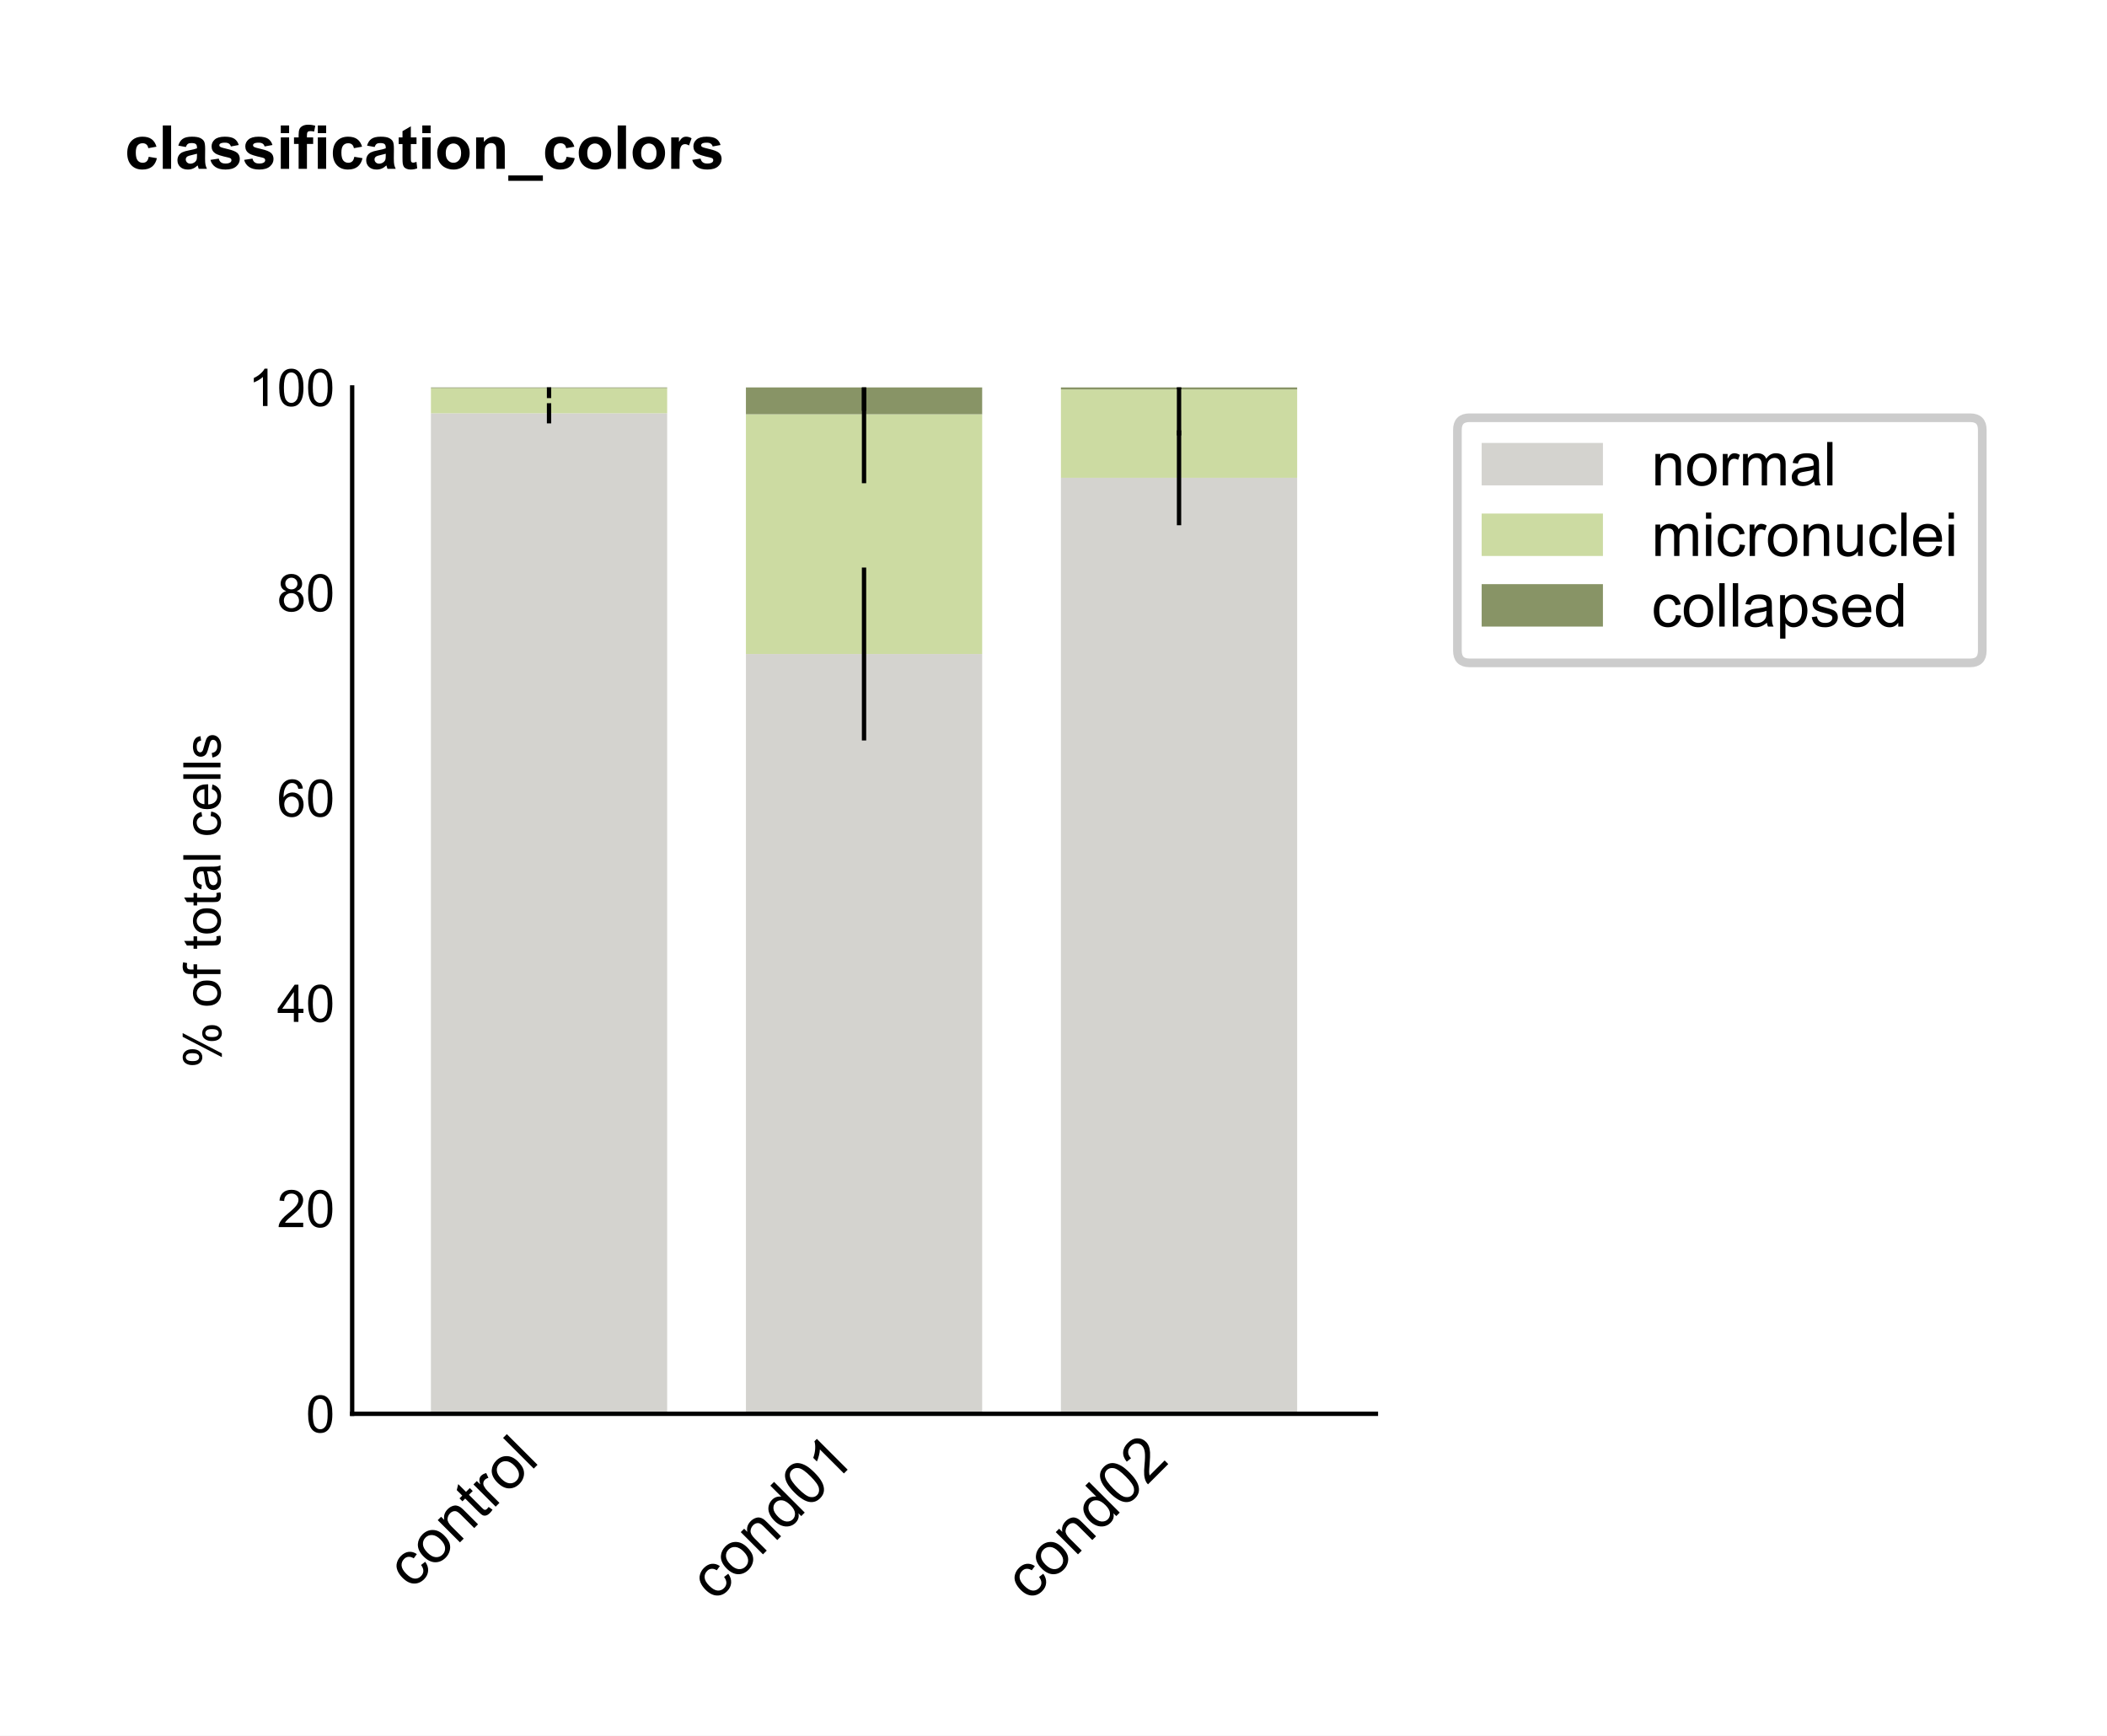
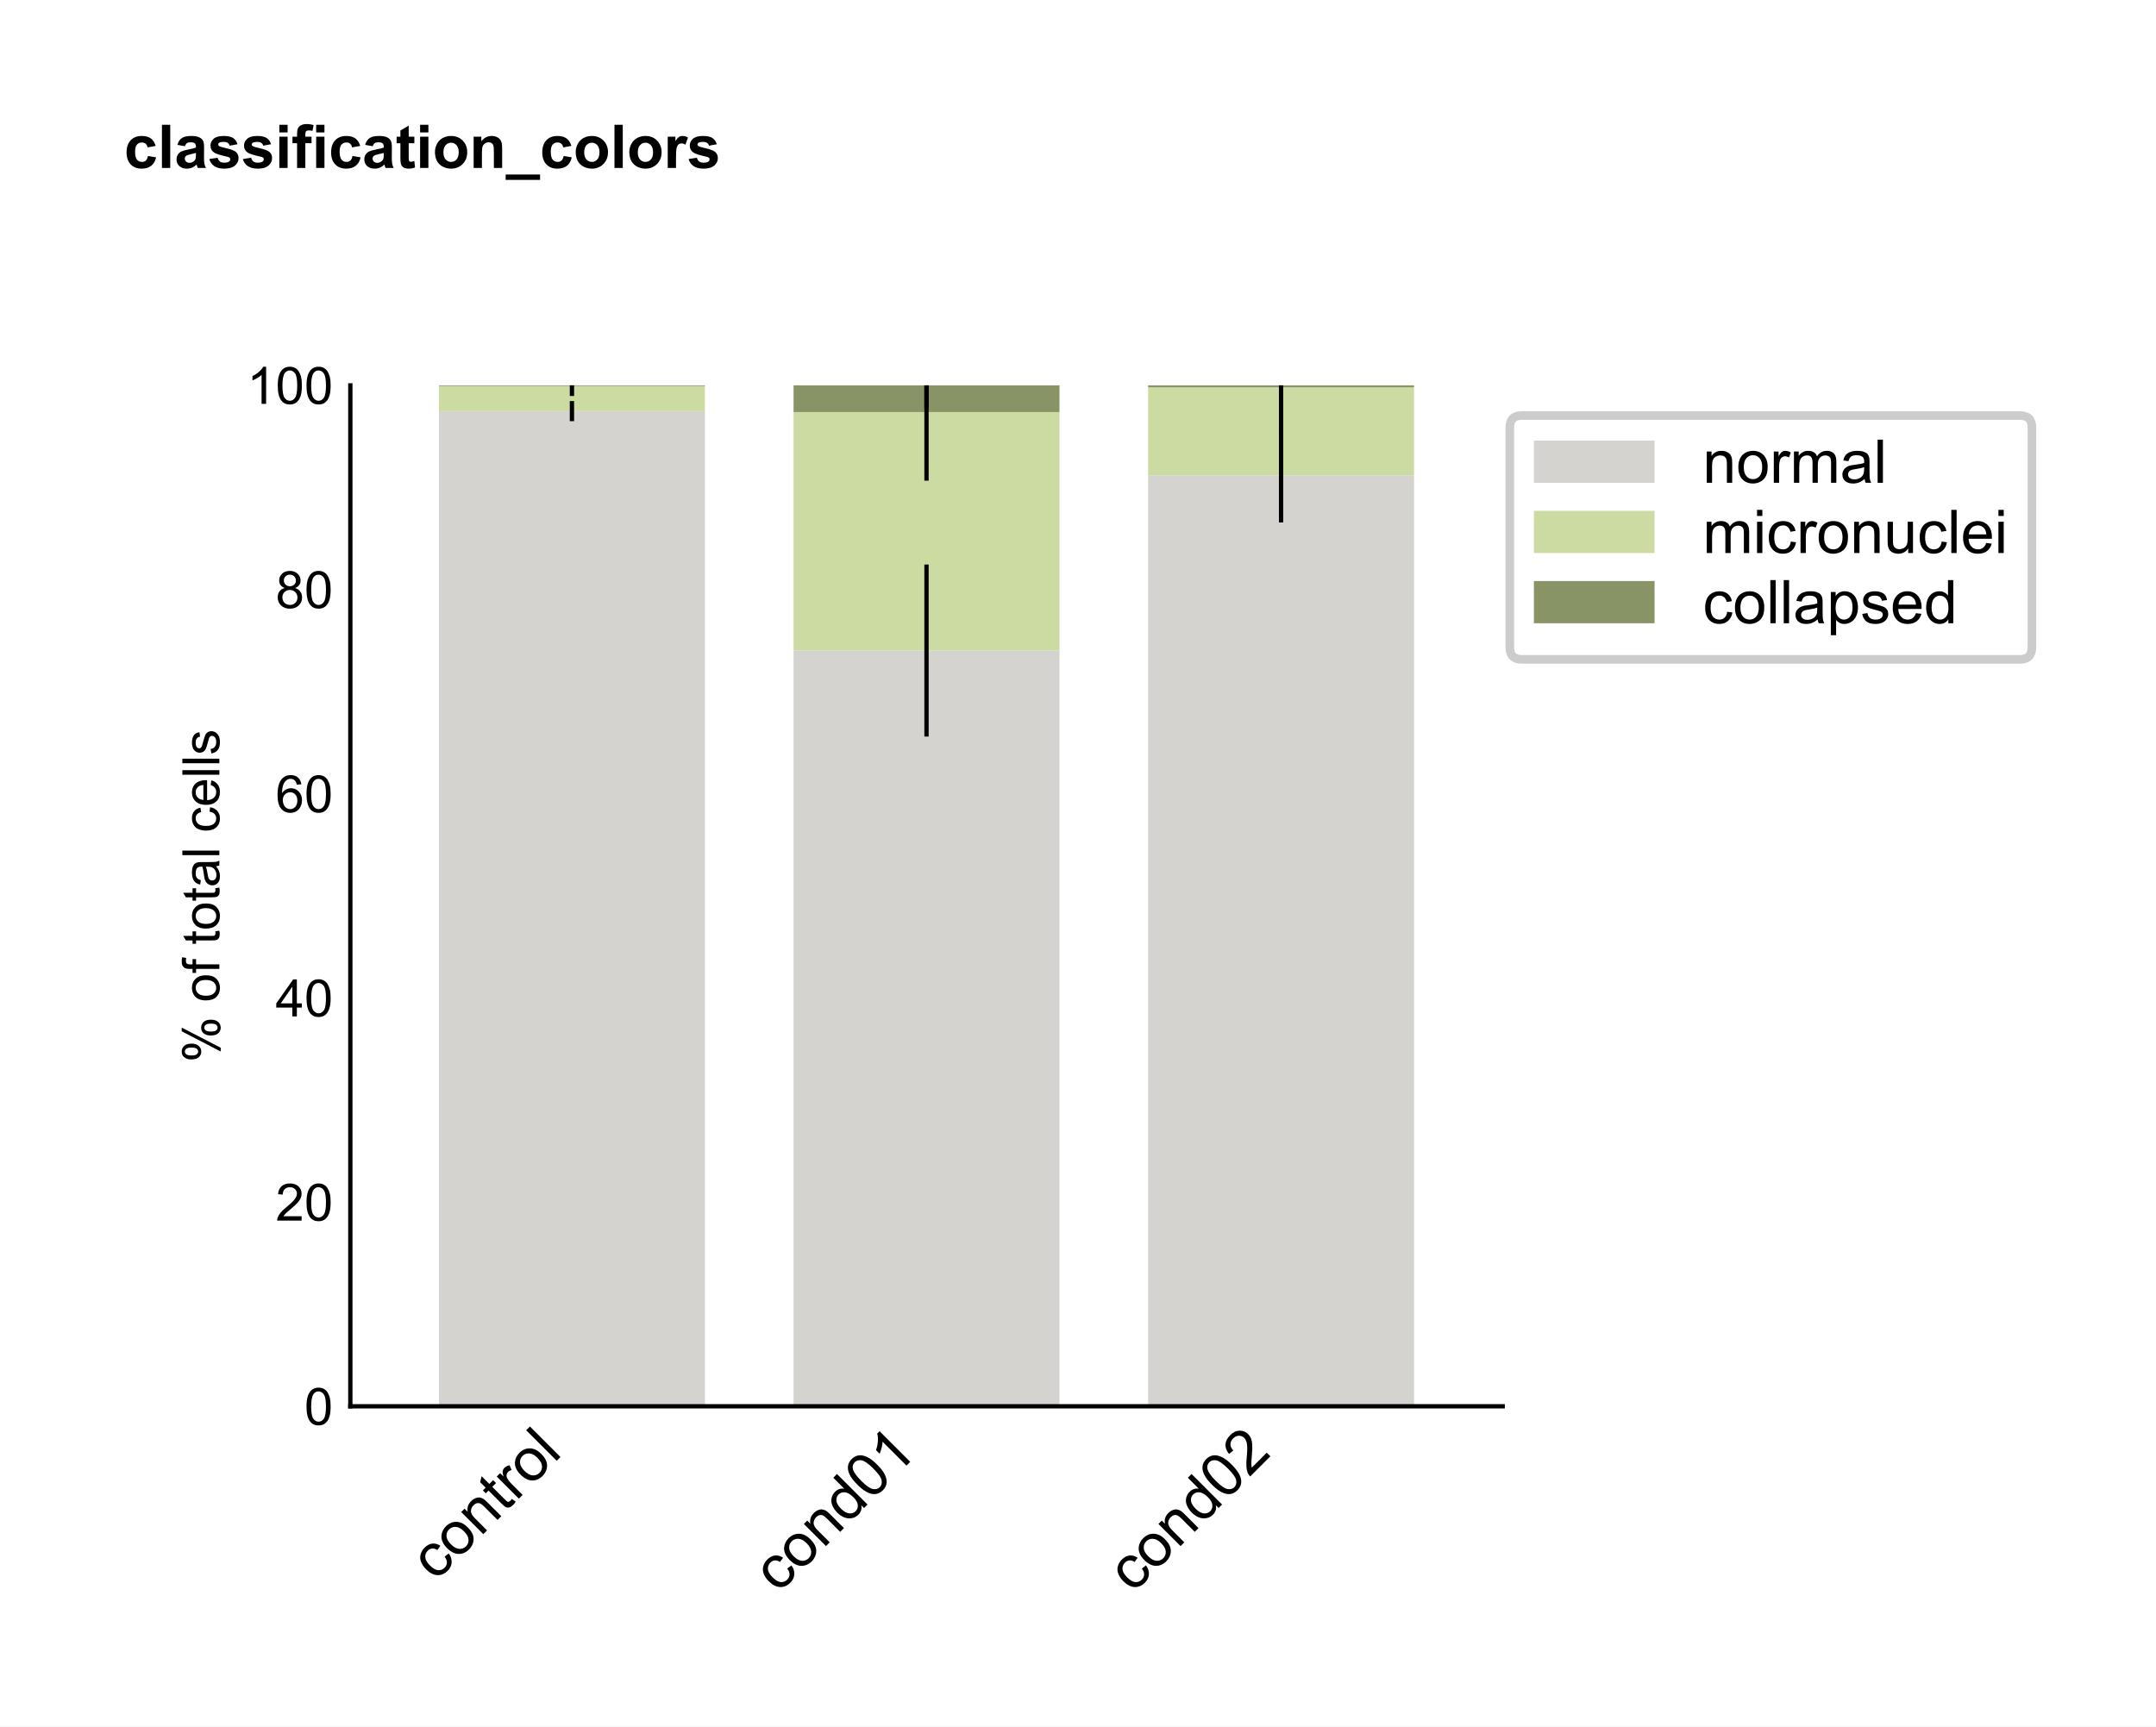
- <svg xmlns="http://www.w3.org/2000/svg" xmlns:xlink="http://www.w3.org/1999/xlink" width="243.267pt" height="200.414pt" viewBox="0 0 243.267 200.414" version="1.1">
+ <svg xmlns="http://www.w3.org/2000/svg" xmlns:xlink="http://www.w3.org/1999/xlink" width="250.224pt" height="200.414pt" viewBox="0 0 250.224 200.414" version="1.1">
  <defs>
    <style type="text/css">*{stroke-linejoin: round; stroke-linecap: butt}</style>
  </defs>
  <g id="figure_1">
    <g id="patch_1">
-       <path d="M 0 200.414 L 243.267 200.414 L 243.267 0 L 0 0 z " style="fill: #ffffff" />
+       <path d="M 0 200.414 L 250.224 200.414 L 250.224 0 L 0 0 z " style="fill: #ffffff" />
    </g>
    <g id="axes_1">
      <g id="patch_2">
-         <path d="M 40.66 163.25 L 158.859 163.25 L 158.859 44.736 L 40.66 44.736 z " style="fill: #ffffff" />
+         <path d="M 40.66 163.25 L 174.401 163.25 L 174.401 44.736 L 40.66 44.736 z " style="fill: #ffffff" />
      </g>
      <g id="patch_3">
-         <path d="M 49.752 163.25 L 77.029 163.25 L 77.029 47.722 L 49.752 47.722 z " clip-path="url(#p3771931d29)" style="fill: #d4d3cf" />
+         <path d="M 50.948 163.25 L 81.811 163.25 L 81.811 47.722 L 50.948 47.722 z " clip-path="url(#p24ad10a966)" style="fill: #d4d3cf" />
      </g>
      <g id="patch_4">
-         <path d="M 86.121 163.25 L 113.398 163.25 L 113.398 75.517 L 86.121 75.517 z " clip-path="url(#p3771931d29)" style="fill: #d4d3cf" />
+         <path d="M 92.099 163.25 L 122.962 163.25 L 122.962 75.517 L 92.099 75.517 z " clip-path="url(#p24ad10a966)" style="fill: #d4d3cf" />
      </g>
      <g id="patch_5">
-         <path d="M 122.49 163.25 L 149.766 163.25 L 149.766 55.169 L 122.49 55.169 z " clip-path="url(#p3771931d29)" style="fill: #d4d3cf" />
+         <path d="M 133.25 163.25 L 164.113 163.25 L 164.113 55.169 L 133.25 55.169 z " clip-path="url(#p24ad10a966)" style="fill: #d4d3cf" />
      </g>
      <g id="patch_6">
-         <path d="M 49.752 47.722 L 77.029 47.722 L 77.029 44.811 L 49.752 44.811 z " clip-path="url(#p3771931d29)" style="fill: #ccdba2" />
+         <path d="M 50.948 47.722 L 81.811 47.722 L 81.811 44.811 L 50.948 44.811 z " clip-path="url(#p24ad10a966)" style="fill: #ccdba2" />
      </g>
      <g id="patch_7">
-         <path d="M 86.121 75.517 L 113.398 75.517 L 113.398 47.839 L 86.121 47.839 z " clip-path="url(#p3771931d29)" style="fill: #ccdba2" />
+         <path d="M 92.099 75.517 L 122.962 75.517 L 122.962 47.839 L 92.099 47.839 z " clip-path="url(#p24ad10a966)" style="fill: #ccdba2" />
      </g>
      <g id="patch_8">
-         <path d="M 122.49 55.169 L 149.766 55.169 L 149.766 44.969 L 122.49 44.969 z " clip-path="url(#p3771931d29)" style="fill: #ccdba2" />
+         <path d="M 133.25 55.169 L 164.113 55.169 L 164.113 44.969 L 133.25 44.969 z " clip-path="url(#p24ad10a966)" style="fill: #ccdba2" />
      </g>
      <g id="patch_9">
-         <path d="M 49.752 44.811 L 77.029 44.811 L 77.029 44.736 L 49.752 44.736 z " clip-path="url(#p3771931d29)" style="fill: #889466" />
+         <path d="M 50.948 44.811 L 81.811 44.811 L 81.811 44.736 L 50.948 44.736 z " clip-path="url(#p24ad10a966)" style="fill: #889466" />
      </g>
      <g id="patch_10">
-         <path d="M 86.121 47.839 L 113.398 47.839 L 113.398 44.736 L 86.121 44.736 z " clip-path="url(#p3771931d29)" style="fill: #889466" />
+         <path d="M 92.099 47.839 L 122.962 47.839 L 122.962 44.736 L 92.099 44.736 z " clip-path="url(#p24ad10a966)" style="fill: #889466" />
      </g>
      <g id="patch_11">
-         <path d="M 122.49 44.969 L 149.766 44.969 L 149.766 44.736 L 122.49 44.736 z " clip-path="url(#p3771931d29)" style="fill: #889466" />
+         <path d="M 133.25 44.969 L 164.113 44.969 L 164.113 44.736 L 133.25 44.736 z " clip-path="url(#p24ad10a966)" style="fill: #889466" />
      </g>
      <g id="matplotlib.axis_1">
        <g id="xtick_1">
          <g id="line2d_1" />
          <g id="text_1">
-             <g transform="translate(47.5513 183.6484) rotate(-45) scale(0.07 -0.07)">
+             <g transform="translate(50.54015 183.6484) rotate(-45) scale(0.07 -0.07)">
              <defs>
                <path id="ArialMT-63" d="M 2588 1216 L 3141 1144 Q 3050 572 2676 248 Q 2303 -75 1759 -75 Q 1078 -75 664 370 Q 250 816 250 1647 Q 250 2184 428 2587 Q 606 2991 970 3192 Q 1334 3394 1763 3394 Q 2303 3394 2647 3120 Q 2991 2847 3088 2344 L 2541 2259 Q 2463 2594 2264 2762 Q 2066 2931 1784 2931 Q 1359 2931 1093 2626 Q 828 2322 828 1663 Q 828 994 1084 691 Q 1341 388 1753 388 Q 2084 388 2306 591 Q 2528 794 2588 1216 z " transform="scale(0.015625)" />
                <path id="ArialMT-6f" d="M 213 1659 Q 213 2581 725 3025 Q 1153 3394 1769 3394 Q 2453 3394 2887 2945 Q 3322 2497 3322 1706 Q 3322 1066 3130 698 Q 2938 331 2570 128 Q 2203 -75 1769 -75 Q 1072 -75 642 372 Q 213 819 213 1659 z M 791 1659 Q 791 1022 1069 705 Q 1347 388 1769 388 Q 2188 388 2466 706 Q 2744 1025 2744 1678 Q 2744 2294 2464 2611 Q 2184 2928 1769 2928 Q 1347 2928 1069 2612 Q 791 2297 791 1659 z " transform="scale(0.015625)" />
                <path id="ArialMT-6e" d="M 422 0 L 422 3319 L 928 3319 L 928 2847 Q 1294 3394 1984 3394 Q 2284 3394 2536 3286 Q 2788 3178 2913 3003 Q 3038 2828 3088 2588 Q 3119 2431 3119 2041 L 3119 0 L 2556 0 L 2556 2019 Q 2556 2363 2490 2533 Q 2425 2703 2258 2804 Q 2091 2906 1866 2906 Q 1506 2906 1245 2678 Q 984 2450 984 1813 L 984 0 L 422 0 z " transform="scale(0.015625)" />
                <path id="ArialMT-74" d="M 1650 503 L 1731 6 Q 1494 -44 1306 -44 Q 1000 -44 831 53 Q 663 150 594 308 Q 525 466 525 972 L 525 2881 L 113 2881 L 113 3319 L 525 3319 L 525 4141 L 1084 4478 L 1084 3319 L 1650 3319 L 1650 2881 L 1084 2881 L 1084 941 Q 1084 700 1114 631 Q 1144 563 1211 522 Q 1278 481 1403 481 Q 1497 481 1650 503 z " transform="scale(0.015625)" />
                <path id="ArialMT-72" d="M 416 0 L 416 3319 L 922 3319 L 922 2816 Q 1116 3169 1280 3281 Q 1444 3394 1641 3394 Q 1925 3394 2219 3213 L 2025 2691 Q 1819 2813 1613 2813 Q 1428 2813 1281 2702 Q 1134 2591 1072 2394 Q 978 2094 978 1738 L 978 0 L 416 0 z " transform="scale(0.015625)" />
                <path id="ArialMT-6c" d="M 409 0 L 409 4581 L 972 4581 L 972 0 L 409 0 z " transform="scale(0.015625)" />
              </defs>
              <use xlink:href="#ArialMT-63" />
              <use xlink:href="#ArialMT-6f" transform="translate(50 0)" />
              <use xlink:href="#ArialMT-6e" transform="translate(105.6152 0)" />
              <use xlink:href="#ArialMT-74" transform="translate(161.2305 0)" />
              <use xlink:href="#ArialMT-72" transform="translate(189.0137 0)" />
              <use xlink:href="#ArialMT-6f" transform="translate(222.3145 0)" />
              <use xlink:href="#ArialMT-6c" transform="translate(277.9297 0)" />
            </g>
          </g>
        </g>
        <g id="xtick_2">
          <g id="line2d_2" />
          <g id="text_2">
-             <g transform="translate(82.53803 185.0305) rotate(-45) scale(0.07 -0.07)">
+             <g transform="translate(90.30903 185.0305) rotate(-45) scale(0.07 -0.07)">
              <defs>
                <path id="ArialMT-64" d="M 2575 0 L 2575 419 Q 2259 -75 1647 -75 Q 1250 -75 917 144 Q 584 363 401 755 Q 219 1147 219 1656 Q 219 2153 384 2558 Q 550 2963 881 3178 Q 1213 3394 1622 3394 Q 1922 3394 2156 3267 Q 2391 3141 2538 2938 L 2538 4581 L 3097 4581 L 3097 0 L 2575 0 z M 797 1656 Q 797 1019 1065 703 Q 1334 388 1700 388 Q 2069 388 2326 689 Q 2584 991 2584 1609 Q 2584 2291 2321 2609 Q 2059 2928 1675 2928 Q 1300 2928 1048 2622 Q 797 2316 797 1656 z " transform="scale(0.015625)" />
                <path id="ArialMT-30" d="M 266 2259 Q 266 3072 433 3567 Q 600 4063 929 4331 Q 1259 4600 1759 4600 Q 2128 4600 2406 4451 Q 2684 4303 2865 4023 Q 3047 3744 3150 3342 Q 3253 2941 3253 2259 Q 3253 1453 3087 958 Q 2922 463 2592 192 Q 2263 -78 1759 -78 Q 1097 -78 719 397 Q 266 969 266 2259 z M 844 2259 Q 844 1131 1108 757 Q 1372 384 1759 384 Q 2147 384 2411 759 Q 2675 1134 2675 2259 Q 2675 3391 2411 3762 Q 2147 4134 1753 4134 Q 1366 4134 1134 3806 Q 844 3388 844 2259 z " transform="scale(0.015625)" />
                <path id="ArialMT-31" d="M 2384 0 L 1822 0 L 1822 3584 Q 1619 3391 1289 3197 Q 959 3003 697 2906 L 697 3450 Q 1169 3672 1522 3987 Q 1875 4303 2022 4600 L 2384 4600 L 2384 0 z " transform="scale(0.015625)" />
              </defs>
              <use xlink:href="#ArialMT-63" />
              <use xlink:href="#ArialMT-6f" transform="translate(50 0)" />
              <use xlink:href="#ArialMT-6e" transform="translate(105.6152 0)" />
              <use xlink:href="#ArialMT-64" transform="translate(161.2305 0)" />
              <use xlink:href="#ArialMT-30" transform="translate(216.8457 0)" />
              <use xlink:href="#ArialMT-31" transform="translate(272.4609 0)" />
            </g>
          </g>
        </g>
        <g id="xtick_3">
          <g id="line2d_3" />
          <g id="text_3">
-             <g transform="translate(118.9068 185.0305) rotate(-45) scale(0.07 -0.07)">
+             <g transform="translate(131.46 185.0305) rotate(-45) scale(0.07 -0.07)">
              <defs>
                <path id="ArialMT-32" d="M 3222 541 L 3222 0 L 194 0 Q 188 203 259 391 Q 375 700 629 1000 Q 884 1300 1366 1694 Q 2113 2306 2375 2664 Q 2638 3022 2638 3341 Q 2638 3675 2398 3904 Q 2159 4134 1775 4134 Q 1369 4134 1125 3890 Q 881 3647 878 3216 L 300 3275 Q 359 3922 746 4261 Q 1134 4600 1788 4600 Q 2447 4600 2831 4234 Q 3216 3869 3216 3328 Q 3216 3053 3103 2787 Q 2991 2522 2730 2228 Q 2469 1934 1863 1422 Q 1356 997 1212 845 Q 1069 694 975 541 L 3222 541 z " transform="scale(0.015625)" />
              </defs>
              <use xlink:href="#ArialMT-63" />
              <use xlink:href="#ArialMT-6f" transform="translate(50 0)" />
              <use xlink:href="#ArialMT-6e" transform="translate(105.6152 0)" />
              <use xlink:href="#ArialMT-64" transform="translate(161.2305 0)" />
              <use xlink:href="#ArialMT-30" transform="translate(216.8457 0)" />
              <use xlink:href="#ArialMT-32" transform="translate(272.4609 0)" />
            </g>
          </g>
        </g>
      </g>
      <g id="matplotlib.axis_2">
        <g id="ytick_1">
          <g id="line2d_4" />
          <g id="text_4">
            <g transform="translate(35.32344 165.3974) scale(0.06 -0.06)">
              <use xlink:href="#ArialMT-30" />
            </g>
          </g>
        </g>
        <g id="ytick_2">
          <g id="line2d_5" />
          <g id="text_5">
            <g transform="translate(31.98688 141.6946) scale(0.06 -0.06)">
              <use xlink:href="#ArialMT-32" />
              <use xlink:href="#ArialMT-30" transform="translate(55.61523 0)" />
            </g>
          </g>
        </g>
        <g id="ytick_3">
          <g id="line2d_6" />
          <g id="text_6">
            <g transform="translate(31.98688 117.9918) scale(0.06 -0.06)">
              <defs>
                <path id="ArialMT-34" d="M 2069 0 L 2069 1097 L 81 1097 L 81 1613 L 2172 4581 L 2631 4581 L 2631 1613 L 3250 1613 L 3250 1097 L 2631 1097 L 2631 0 L 2069 0 z M 2069 1613 L 2069 3678 L 634 1613 L 2069 1613 z " transform="scale(0.015625)" />
              </defs>
              <use xlink:href="#ArialMT-34" />
              <use xlink:href="#ArialMT-30" transform="translate(55.61523 0)" />
            </g>
          </g>
        </g>
        <g id="ytick_4">
          <g id="line2d_7" />
          <g id="text_7">
            <g transform="translate(31.98688 94.28897) scale(0.06 -0.06)">
              <defs>
                <path id="ArialMT-36" d="M 3184 3459 L 2625 3416 Q 2550 3747 2413 3897 Q 2184 4138 1850 4138 Q 1581 4138 1378 3988 Q 1113 3794 959 3422 Q 806 3050 800 2363 Q 1003 2672 1297 2822 Q 1591 2972 1913 2972 Q 2475 2972 2870 2558 Q 3266 2144 3266 1488 Q 3266 1056 3080 686 Q 2894 316 2569 119 Q 2244 -78 1831 -78 Q 1128 -78 684 439 Q 241 956 241 2144 Q 241 3472 731 4075 Q 1159 4600 1884 4600 Q 2425 4600 2770 4297 Q 3116 3994 3184 3459 z M 888 1484 Q 888 1194 1011 928 Q 1134 663 1356 523 Q 1578 384 1822 384 Q 2178 384 2434 671 Q 2691 959 2691 1453 Q 2691 1928 2437 2201 Q 2184 2475 1800 2475 Q 1419 2475 1153 2201 Q 888 1928 888 1484 z " transform="scale(0.015625)" />
              </defs>
              <use xlink:href="#ArialMT-36" />
              <use xlink:href="#ArialMT-30" transform="translate(55.61523 0)" />
            </g>
          </g>
        </g>
        <g id="ytick_5">
          <g id="line2d_8" />
          <g id="text_8">
            <g transform="translate(31.98688 70.58616) scale(0.06 -0.06)">
              <defs>
                <path id="ArialMT-38" d="M 1131 2484 Q 781 2613 612 2850 Q 444 3088 444 3419 Q 444 3919 803 4259 Q 1163 4600 1759 4600 Q 2359 4600 2725 4251 Q 3091 3903 3091 3403 Q 3091 3084 2923 2848 Q 2756 2613 2416 2484 Q 2838 2347 3058 2040 Q 3278 1734 3278 1309 Q 3278 722 2862 322 Q 2447 -78 1769 -78 Q 1091 -78 675 323 Q 259 725 259 1325 Q 259 1772 486 2073 Q 713 2375 1131 2484 z M 1019 3438 Q 1019 3113 1228 2906 Q 1438 2700 1772 2700 Q 2097 2700 2305 2904 Q 2513 3109 2513 3406 Q 2513 3716 2298 3927 Q 2084 4138 1766 4138 Q 1444 4138 1231 3931 Q 1019 3725 1019 3438 z M 838 1322 Q 838 1081 952 856 Q 1066 631 1291 507 Q 1516 384 1775 384 Q 2178 384 2440 643 Q 2703 903 2703 1303 Q 2703 1709 2433 1975 Q 2163 2241 1756 2241 Q 1359 2241 1098 1978 Q 838 1716 838 1322 z " transform="scale(0.015625)" />
              </defs>
              <use xlink:href="#ArialMT-38" />
              <use xlink:href="#ArialMT-30" transform="translate(55.61523 0)" />
            </g>
          </g>
        </g>
        <g id="ytick_6">
          <g id="line2d_9" />
          <g id="text_9">
            <g transform="translate(28.65031 46.88334) scale(0.06 -0.06)">
              <use xlink:href="#ArialMT-31" />
              <use xlink:href="#ArialMT-30" transform="translate(55.61523 0)" />
              <use xlink:href="#ArialMT-30" transform="translate(111.2305 0)" />
            </g>
          </g>
        </g>
        <g id="text_10">
          <g transform="translate(25.45781 123.3341) rotate(-90) scale(0.06 -0.06)">
            <defs>
              <path id="ArialMT-25" d="M 372 3481 Q 372 3972 619 4315 Q 866 4659 1334 4659 Q 1766 4659 2048 4351 Q 2331 4044 2331 3447 Q 2331 2866 2045 2552 Q 1759 2238 1341 2238 Q 925 2238 648 2547 Q 372 2856 372 3481 z M 1350 4272 Q 1141 4272 1002 4090 Q 863 3909 863 3425 Q 863 2984 1003 2804 Q 1144 2625 1350 2625 Q 1563 2625 1702 2806 Q 1841 2988 1841 3469 Q 1841 3913 1700 4092 Q 1559 4272 1350 4272 z M 1353 -169 L 3859 4659 L 4316 4659 L 1819 -169 L 1353 -169 z M 3334 1075 Q 3334 1569 3581 1911 Q 3828 2253 4300 2253 Q 4731 2253 5014 1945 Q 5297 1638 5297 1041 Q 5297 459 5011 145 Q 4725 -169 4303 -169 Q 3888 -169 3611 142 Q 3334 453 3334 1075 z M 4316 1866 Q 4103 1866 3964 1684 Q 3825 1503 3825 1019 Q 3825 581 3965 400 Q 4106 219 4313 219 Q 4528 219 4667 400 Q 4806 581 4806 1063 Q 4806 1506 4665 1686 Q 4525 1866 4316 1866 z " transform="scale(0.015625)" />
              <path id="ArialMT-20" transform="scale(0.015625)" />
              <path id="ArialMT-66" d="M 556 0 L 556 2881 L 59 2881 L 59 3319 L 556 3319 L 556 3672 Q 556 4006 616 4169 Q 697 4388 901 4523 Q 1106 4659 1475 4659 Q 1713 4659 2000 4603 L 1916 4113 Q 1741 4144 1584 4144 Q 1328 4144 1222 4034 Q 1116 3925 1116 3625 L 1116 3319 L 1763 3319 L 1763 2881 L 1116 2881 L 1116 0 L 556 0 z " transform="scale(0.015625)" />
              <path id="ArialMT-61" d="M 2588 409 Q 2275 144 1986 34 Q 1697 -75 1366 -75 Q 819 -75 525 192 Q 231 459 231 875 Q 231 1119 342 1320 Q 453 1522 633 1644 Q 813 1766 1038 1828 Q 1203 1872 1538 1913 Q 2219 1994 2541 2106 Q 2544 2222 2544 2253 Q 2544 2597 2384 2738 Q 2169 2928 1744 2928 Q 1347 2928 1158 2789 Q 969 2650 878 2297 L 328 2372 Q 403 2725 575 2942 Q 747 3159 1072 3276 Q 1397 3394 1825 3394 Q 2250 3394 2515 3294 Q 2781 3194 2906 3042 Q 3031 2891 3081 2659 Q 3109 2516 3109 2141 L 3109 1391 Q 3109 606 3145 398 Q 3181 191 3288 0 L 2700 0 Q 2613 175 2588 409 z M 2541 1666 Q 2234 1541 1622 1453 Q 1275 1403 1131 1340 Q 988 1278 909 1158 Q 831 1038 831 891 Q 831 666 1001 516 Q 1172 366 1500 366 Q 1825 366 2078 508 Q 2331 650 2450 897 Q 2541 1088 2541 1459 L 2541 1666 z " transform="scale(0.015625)" />
              <path id="ArialMT-65" d="M 2694 1069 L 3275 997 Q 3138 488 2766 206 Q 2394 -75 1816 -75 Q 1088 -75 661 373 Q 234 822 234 1631 Q 234 2469 665 2931 Q 1097 3394 1784 3394 Q 2450 3394 2872 2941 Q 3294 2488 3294 1666 Q 3294 1616 3291 1516 L 816 1516 Q 847 969 1125 678 Q 1403 388 1819 388 Q 2128 388 2347 550 Q 2566 713 2694 1069 z M 847 1978 L 2700 1978 Q 2663 2397 2488 2606 Q 2219 2931 1791 2931 Q 1403 2931 1139 2672 Q 875 2413 847 1978 z " transform="scale(0.015625)" />
              <path id="ArialMT-73" d="M 197 991 L 753 1078 Q 800 744 1014 566 Q 1228 388 1613 388 Q 2000 388 2187 545 Q 2375 703 2375 916 Q 2375 1106 2209 1216 Q 2094 1291 1634 1406 Q 1016 1563 777 1677 Q 538 1791 414 1992 Q 291 2194 291 2438 Q 291 2659 392 2848 Q 494 3038 669 3163 Q 800 3259 1026 3326 Q 1253 3394 1513 3394 Q 1903 3394 2198 3281 Q 2494 3169 2634 2976 Q 2775 2784 2828 2463 L 2278 2388 Q 2241 2644 2061 2787 Q 1881 2931 1553 2931 Q 1166 2931 1000 2803 Q 834 2675 834 2503 Q 834 2394 903 2306 Q 972 2216 1119 2156 Q 1203 2125 1616 2013 Q 2213 1853 2448 1751 Q 2684 1650 2818 1456 Q 2953 1263 2953 975 Q 2953 694 2789 445 Q 2625 197 2315 61 Q 2006 -75 1616 -75 Q 969 -75 630 194 Q 291 463 197 991 z " transform="scale(0.015625)" />
            </defs>
            <use xlink:href="#ArialMT-25" />
            <use xlink:href="#ArialMT-20" transform="translate(88.91602 0)" />
            <use xlink:href="#ArialMT-6f" transform="translate(116.6992 0)" />
            <use xlink:href="#ArialMT-66" transform="translate(172.3145 0)" />
            <use xlink:href="#ArialMT-20" transform="translate(200.0977 0)" />
            <use xlink:href="#ArialMT-74" transform="translate(227.8809 0)" />
            <use xlink:href="#ArialMT-6f" transform="translate(255.6641 0)" />
            <use xlink:href="#ArialMT-74" transform="translate(311.2793 0)" />
            <use xlink:href="#ArialMT-61" transform="translate(339.0625 0)" />
            <use xlink:href="#ArialMT-6c" transform="translate(394.6777 0)" />
            <use xlink:href="#ArialMT-20" transform="translate(416.8945 0)" />
            <use xlink:href="#ArialMT-63" transform="translate(444.6777 0)" />
            <use xlink:href="#ArialMT-65" transform="translate(494.6777 0)" />
            <use xlink:href="#ArialMT-6c" transform="translate(550.293 0)" />
            <use xlink:href="#ArialMT-6c" transform="translate(572.5098 0)" />
            <use xlink:href="#ArialMT-73" transform="translate(594.7266 0)" />
          </g>
        </g>
      </g>
      <g id="LineCollection_1">
-         <path d="M 63.39 48.889 L 63.39 46.555 " clip-path="url(#p3771931d29)" style="fill: none; stroke: #000000; stroke-width: 0.5" />
-         <path d="M 99.759 85.502 L 99.759 65.531 " clip-path="url(#p3771931d29)" style="fill: none; stroke: #000000; stroke-width: 0.5" />
-         <path d="M 136.128 60.647 L 136.128 49.691 " clip-path="url(#p3771931d29)" style="fill: none; stroke: #000000; stroke-width: 0.5" />
+         <path d="M 66.379 48.889 L 66.379 46.555 " clip-path="url(#p24ad10a966)" style="fill: none; stroke: #000000; stroke-width: 0.5" />
+         <path d="M 107.53 85.502 L 107.53 65.531 " clip-path="url(#p24ad10a966)" style="fill: none; stroke: #000000; stroke-width: 0.5" />
+         <path d="M 148.681 60.647 L 148.681 49.691 " clip-path="url(#p24ad10a966)" style="fill: none; stroke: #000000; stroke-width: 0.5" />
      </g>
      <g id="LineCollection_2">
-         <path d="M 63.39 45.965 L 63.39 43.658 " clip-path="url(#p3771931d29)" style="fill: none; stroke: #000000; stroke-width: 0.5" />
-         <path d="M 99.759 55.796 L 99.759 39.882 " clip-path="url(#p3771931d29)" style="fill: none; stroke: #000000; stroke-width: 0.5" />
-         <path d="M 136.128 50.279 L 136.128 39.659 " clip-path="url(#p3771931d29)" style="fill: none; stroke: #000000; stroke-width: 0.5" />
+         <path d="M 66.379 45.965 L 66.379 43.658 " clip-path="url(#p24ad10a966)" style="fill: none; stroke: #000000; stroke-width: 0.5" />
+         <path d="M 107.53 55.796 L 107.53 39.882 " clip-path="url(#p24ad10a966)" style="fill: none; stroke: #000000; stroke-width: 0.5" />
+         <path d="M 148.681 50.279 L 148.681 39.659 " clip-path="url(#p24ad10a966)" style="fill: none; stroke: #000000; stroke-width: 0.5" />
      </g>
      <g id="LineCollection_3">
-         <path d="M 63.39 44.79 L 63.39 44.682 " clip-path="url(#p3771931d29)" style="fill: none; stroke: #000000; stroke-width: 0.5" />
-         <path d="M 99.759 47.426 L 99.759 42.046 " clip-path="url(#p3771931d29)" style="fill: none; stroke: #000000; stroke-width: 0.5" />
-         <path d="M 136.128 44.919 L 136.128 44.553 " clip-path="url(#p3771931d29)" style="fill: none; stroke: #000000; stroke-width: 0.5" />
+         <path d="M 66.379 44.79 L 66.379 44.682 " clip-path="url(#p24ad10a966)" style="fill: none; stroke: #000000; stroke-width: 0.5" />
+         <path d="M 107.53 47.426 L 107.53 42.046 " clip-path="url(#p24ad10a966)" style="fill: none; stroke: #000000; stroke-width: 0.5" />
+         <path d="M 148.681 44.919 L 148.681 44.553 " clip-path="url(#p24ad10a966)" style="fill: none; stroke: #000000; stroke-width: 0.5" />
      </g>
      <g id="patch_12">
        <path d="M 40.66 163.25 L 40.66 44.736 " style="fill: none; stroke: #000000; stroke-width: 0.5; stroke-linejoin: miter; stroke-linecap: square" />
      </g>
      <g id="patch_13">
-         <path d="M 40.66 163.25 L 158.859 163.25 " style="fill: none; stroke: #000000; stroke-width: 0.5; stroke-linejoin: miter; stroke-linecap: square" />
+         <path d="M 40.66 163.25 L 174.401 163.25 " style="fill: none; stroke: #000000; stroke-width: 0.5; stroke-linejoin: miter; stroke-linecap: square" />
      </g>
      <g id="legend_1">
        <g id="patch_14">
-           <path d="M 169.668 76.541 L 227.467 76.541 Q 228.867 76.541 228.867 75.141 L 228.867 49.636 Q 228.867 48.236 227.467 48.236 L 169.668 48.236 Q 168.268 48.236 168.268 49.636 L 168.268 75.141 Q 168.268 76.541 169.668 76.541 z " style="fill: #ffffff; stroke: #cccccc; stroke-linejoin: miter" />
+           <path d="M 176.626 76.541 L 234.424 76.541 Q 235.824 76.541 235.824 75.141 L 235.824 49.636 Q 235.824 48.236 234.424 48.236 L 176.626 48.236 Q 175.226 48.236 175.226 49.636 L 175.226 75.141 Q 175.226 76.541 176.626 76.541 z " style="fill: #ffffff; stroke: #cccccc; stroke-linejoin: miter" />
        </g>
        <g id="patch_15">
-           <path d="M 171.068 56.046 L 185.068 56.046 L 185.068 51.146 L 171.068 51.146 z " style="fill: #d4d3cf" />
+           <path d="M 178.026 56.046 L 192.026 56.046 L 192.026 51.146 L 178.026 51.146 z " style="fill: #d4d3cf" />
        </g>
        <g id="text_11">
-           <g transform="translate(190.6685 56.04647) scale(0.07 -0.07)">
+           <g transform="translate(197.6258 56.04647) scale(0.07 -0.07)">
            <defs>
              <path id="ArialMT-6d" d="M 422 0 L 422 3319 L 925 3319 L 925 2853 Q 1081 3097 1340 3245 Q 1600 3394 1931 3394 Q 2300 3394 2536 3241 Q 2772 3088 2869 2813 Q 3263 3394 3894 3394 Q 4388 3394 4653 3120 Q 4919 2847 4919 2278 L 4919 0 L 4359 0 L 4359 2091 Q 4359 2428 4304 2576 Q 4250 2725 4106 2815 Q 3963 2906 3769 2906 Q 3419 2906 3187 2673 Q 2956 2441 2956 1928 L 2956 0 L 2394 0 L 2394 2156 Q 2394 2531 2256 2718 Q 2119 2906 1806 2906 Q 1569 2906 1367 2781 Q 1166 2656 1075 2415 Q 984 2175 984 1722 L 984 0 L 422 0 z " transform="scale(0.015625)" />
            </defs>
            <use xlink:href="#ArialMT-6e" />
            <use xlink:href="#ArialMT-6f" transform="translate(55.61523 0)" />
            <use xlink:href="#ArialMT-72" transform="translate(111.2305 0)" />
            <use xlink:href="#ArialMT-6d" transform="translate(144.5312 0)" />
            <use xlink:href="#ArialMT-61" transform="translate(227.832 0)" />
            <use xlink:href="#ArialMT-6c" transform="translate(283.4473 0)" />
          </g>
        </g>
        <g id="patch_16">
-           <path d="M 171.068 64.198 L 185.068 64.198 L 185.068 59.298 L 171.068 59.298 z " style="fill: #ccdba2" />
+           <path d="M 178.026 64.198 L 192.026 64.198 L 192.026 59.298 L 178.026 59.298 z " style="fill: #ccdba2" />
        </g>
        <g id="text_12">
-           <g transform="translate(190.6685 64.19819) scale(0.07 -0.07)">
+           <g transform="translate(197.6258 64.19819) scale(0.07 -0.07)">
            <defs>
              <path id="ArialMT-69" d="M 425 3934 L 425 4581 L 988 4581 L 988 3934 L 425 3934 z M 425 0 L 425 3319 L 988 3319 L 988 0 L 425 0 z " transform="scale(0.015625)" />
              <path id="ArialMT-75" d="M 2597 0 L 2597 488 Q 2209 -75 1544 -75 Q 1250 -75 995 37 Q 741 150 617 320 Q 494 491 444 738 Q 409 903 409 1263 L 409 3319 L 972 3319 L 972 1478 Q 972 1038 1006 884 Q 1059 663 1231 536 Q 1403 409 1656 409 Q 1909 409 2131 539 Q 2353 669 2445 892 Q 2538 1116 2538 1541 L 2538 3319 L 3100 3319 L 3100 0 L 2597 0 z " transform="scale(0.015625)" />
            </defs>
            <use xlink:href="#ArialMT-6d" />
            <use xlink:href="#ArialMT-69" transform="translate(83.30078 0)" />
            <use xlink:href="#ArialMT-63" transform="translate(105.5176 0)" />
            <use xlink:href="#ArialMT-72" transform="translate(155.5176 0)" />
            <use xlink:href="#ArialMT-6f" transform="translate(188.8184 0)" />
            <use xlink:href="#ArialMT-6e" transform="translate(244.4336 0)" />
            <use xlink:href="#ArialMT-75" transform="translate(300.0488 0)" />
            <use xlink:href="#ArialMT-63" transform="translate(355.6641 0)" />
            <use xlink:href="#ArialMT-6c" transform="translate(405.6641 0)" />
            <use xlink:href="#ArialMT-65" transform="translate(427.8809 0)" />
            <use xlink:href="#ArialMT-69" transform="translate(483.4961 0)" />
          </g>
        </g>
        <g id="patch_17">
-           <path d="M 171.068 72.35 L 185.068 72.35 L 185.068 67.45 L 171.068 67.45 z " style="fill: #889466" />
+           <path d="M 178.026 72.35 L 192.026 72.35 L 192.026 67.45 L 178.026 67.45 z " style="fill: #889466" />
        </g>
        <g id="text_13">
-           <g transform="translate(190.6685 72.34991) scale(0.07 -0.07)">
+           <g transform="translate(197.6258 72.34991) scale(0.07 -0.07)">
            <defs>
              <path id="ArialMT-70" d="M 422 -1272 L 422 3319 L 934 3319 L 934 2888 Q 1116 3141 1344 3267 Q 1572 3394 1897 3394 Q 2322 3394 2647 3175 Q 2972 2956 3137 2557 Q 3303 2159 3303 1684 Q 3303 1175 3120 767 Q 2938 359 2589 142 Q 2241 -75 1856 -75 Q 1575 -75 1351 44 Q 1128 163 984 344 L 984 -1272 L 422 -1272 z M 931 1641 Q 931 1000 1190 694 Q 1450 388 1819 388 Q 2194 388 2461 705 Q 2728 1022 2728 1688 Q 2728 2322 2467 2637 Q 2206 2953 1844 2953 Q 1484 2953 1207 2617 Q 931 2281 931 1641 z " transform="scale(0.015625)" />
            </defs>
            <use xlink:href="#ArialMT-63" />
            <use xlink:href="#ArialMT-6f" transform="translate(50 0)" />
            <use xlink:href="#ArialMT-6c" transform="translate(105.6152 0)" />
            <use xlink:href="#ArialMT-6c" transform="translate(127.832 0)" />
            <use xlink:href="#ArialMT-61" transform="translate(150.0488 0)" />
            <use xlink:href="#ArialMT-70" transform="translate(205.6641 0)" />
            <use xlink:href="#ArialMT-73" transform="translate(261.2793 0)" />
            <use xlink:href="#ArialMT-65" transform="translate(311.2793 0)" />
            <use xlink:href="#ArialMT-64" transform="translate(366.8945 0)" />
          </g>
        </g>
      </g>
    </g>
    <g id="text_14">
      <g transform="translate(14.4 19.49578) scale(0.07 -0.07)">
        <defs>
          <path id="Arial-BoldMT-63" d="M 3353 2338 L 2488 2181 Q 2444 2441 2289 2572 Q 2134 2703 1888 2703 Q 1559 2703 1364 2476 Q 1169 2250 1169 1719 Q 1169 1128 1367 884 Q 1566 641 1900 641 Q 2150 641 2309 783 Q 2469 925 2534 1272 L 3397 1125 Q 3263 531 2881 228 Q 2500 -75 1859 -75 Q 1131 -75 698 384 Q 266 844 266 1656 Q 266 2478 700 2936 Q 1134 3394 1875 3394 Q 2481 3394 2839 3133 Q 3197 2872 3353 2338 z " transform="scale(0.015625)" />
          <path id="Arial-BoldMT-6c" d="M 459 0 L 459 4581 L 1338 4581 L 1338 0 L 459 0 z " transform="scale(0.015625)" />
          <path id="Arial-BoldMT-61" d="M 1116 2306 L 319 2450 Q 453 2931 781 3162 Q 1109 3394 1756 3394 Q 2344 3394 2631 3255 Q 2919 3116 3036 2902 Q 3153 2688 3153 2116 L 3144 1091 Q 3144 653 3186 445 Q 3228 238 3344 0 L 2475 0 Q 2441 88 2391 259 Q 2369 338 2359 363 Q 2134 144 1878 34 Q 1622 -75 1331 -75 Q 819 -75 523 203 Q 228 481 228 906 Q 228 1188 362 1408 Q 497 1628 739 1745 Q 981 1863 1438 1950 Q 2053 2066 2291 2166 L 2291 2253 Q 2291 2506 2166 2614 Q 2041 2722 1694 2722 Q 1459 2722 1328 2630 Q 1197 2538 1116 2306 z M 2291 1594 Q 2122 1538 1756 1459 Q 1391 1381 1278 1306 Q 1106 1184 1106 997 Q 1106 813 1243 678 Q 1381 544 1594 544 Q 1831 544 2047 700 Q 2206 819 2256 991 Q 2291 1103 2291 1419 L 2291 1594 z " transform="scale(0.015625)" />
          <path id="Arial-BoldMT-73" d="M 150 947 L 1031 1081 Q 1088 825 1259 692 Q 1431 559 1741 559 Q 2081 559 2253 684 Q 2369 772 2369 919 Q 2369 1019 2306 1084 Q 2241 1147 2013 1200 Q 950 1434 666 1628 Q 272 1897 272 2375 Q 272 2806 612 3100 Q 953 3394 1669 3394 Q 2350 3394 2681 3172 Q 3013 2950 3138 2516 L 2309 2363 Q 2256 2556 2107 2659 Q 1959 2763 1684 2763 Q 1338 2763 1188 2666 Q 1088 2597 1088 2488 Q 1088 2394 1175 2328 Q 1294 2241 1995 2081 Q 2697 1922 2975 1691 Q 3250 1456 3250 1038 Q 3250 581 2869 253 Q 2488 -75 1741 -75 Q 1063 -75 667 200 Q 272 475 150 947 z " transform="scale(0.015625)" />
          <path id="Arial-BoldMT-69" d="M 459 3769 L 459 4581 L 1338 4581 L 1338 3769 L 459 3769 z M 459 0 L 459 3319 L 1338 3319 L 1338 0 L 459 0 z " transform="scale(0.015625)" />
          <path id="Arial-BoldMT-66" d="M 75 3319 L 563 3319 L 563 3569 Q 563 3988 652 4194 Q 741 4400 980 4529 Q 1219 4659 1584 4659 Q 1959 4659 2319 4547 L 2200 3934 Q 1991 3984 1797 3984 Q 1606 3984 1523 3895 Q 1441 3806 1441 3553 L 1441 3319 L 2097 3319 L 2097 2628 L 1441 2628 L 1441 0 L 563 0 L 563 2628 L 75 2628 L 75 3319 z " transform="scale(0.015625)" />
          <path id="Arial-BoldMT-74" d="M 1981 3319 L 1981 2619 L 1381 2619 L 1381 1281 Q 1381 875 1398 808 Q 1416 741 1477 697 Q 1538 653 1625 653 Q 1747 653 1978 738 L 2053 56 Q 1747 -75 1359 -75 Q 1122 -75 931 4 Q 741 84 652 211 Q 563 338 528 553 Q 500 706 500 1172 L 500 2619 L 97 2619 L 97 3319 L 500 3319 L 500 3978 L 1381 4491 L 1381 3319 L 1981 3319 z " transform="scale(0.015625)" />
          <path id="Arial-BoldMT-6f" d="M 256 1706 Q 256 2144 472 2553 Q 688 2963 1083 3178 Q 1478 3394 1966 3394 Q 2719 3394 3200 2905 Q 3681 2416 3681 1669 Q 3681 916 3195 420 Q 2709 -75 1972 -75 Q 1516 -75 1102 131 Q 688 338 472 736 Q 256 1134 256 1706 z M 1156 1659 Q 1156 1166 1390 903 Q 1625 641 1969 641 Q 2313 641 2545 903 Q 2778 1166 2778 1666 Q 2778 2153 2545 2415 Q 2313 2678 1969 2678 Q 1625 2678 1390 2415 Q 1156 2153 1156 1659 z " transform="scale(0.015625)" />
          <path id="Arial-BoldMT-6e" d="M 3478 0 L 2600 0 L 2600 1694 Q 2600 2231 2544 2389 Q 2488 2547 2361 2634 Q 2234 2722 2056 2722 Q 1828 2722 1647 2597 Q 1466 2472 1398 2265 Q 1331 2059 1331 1503 L 1331 0 L 453 0 L 453 3319 L 1269 3319 L 1269 2831 Q 1703 3394 2363 3394 Q 2653 3394 2893 3289 Q 3134 3184 3257 3021 Q 3381 2859 3429 2653 Q 3478 2447 3478 2063 L 3478 0 z " transform="scale(0.015625)" />
          <path id="Arial-BoldMT-5f" d="M -59 -1266 L -59 -697 L 3591 -697 L 3591 -1266 L -59 -1266 z " transform="scale(0.015625)" />
          <path id="Arial-BoldMT-72" d="M 1300 0 L 422 0 L 422 3319 L 1238 3319 L 1238 2847 Q 1447 3181 1614 3287 Q 1781 3394 1994 3394 Q 2294 3394 2572 3228 L 2300 2463 Q 2078 2606 1888 2606 Q 1703 2606 1575 2504 Q 1447 2403 1373 2137 Q 1300 1872 1300 1025 L 1300 0 z " transform="scale(0.015625)" />
        </defs>
        <use xlink:href="#Arial-BoldMT-63" />
        <use xlink:href="#Arial-BoldMT-6c" transform="translate(55.61523 0)" />
        <use xlink:href="#Arial-BoldMT-61" transform="translate(83.39844 0)" />
        <use xlink:href="#Arial-BoldMT-73" transform="translate(139.0137 0)" />
        <use xlink:href="#Arial-BoldMT-73" transform="translate(194.6289 0)" />
        <use xlink:href="#Arial-BoldMT-69" transform="translate(250.2441 0)" />
        <use xlink:href="#Arial-BoldMT-66" transform="translate(278.0273 0)" />
        <use xlink:href="#Arial-BoldMT-69" transform="translate(311.3281 0)" />
        <use xlink:href="#Arial-BoldMT-63" transform="translate(339.1113 0)" />
        <use xlink:href="#Arial-BoldMT-61" transform="translate(394.7266 0)" />
        <use xlink:href="#Arial-BoldMT-74" transform="translate(450.3418 0)" />
        <use xlink:href="#Arial-BoldMT-69" transform="translate(483.6426 0)" />
        <use xlink:href="#Arial-BoldMT-6f" transform="translate(511.4258 0)" />
        <use xlink:href="#Arial-BoldMT-6e" transform="translate(572.5098 0)" />
        <use xlink:href="#Arial-BoldMT-5f" transform="translate(633.5938 0)" />
        <use xlink:href="#Arial-BoldMT-63" transform="translate(689.209 0)" />
        <use xlink:href="#Arial-BoldMT-6f" transform="translate(744.8242 0)" />
        <use xlink:href="#Arial-BoldMT-6c" transform="translate(805.9082 0)" />
        <use xlink:href="#Arial-BoldMT-6f" transform="translate(833.6914 0)" />
        <use xlink:href="#Arial-BoldMT-72" transform="translate(894.7754 0)" />
        <use xlink:href="#Arial-BoldMT-73" transform="translate(933.6914 0)" />
      </g>
    </g>
  </g>
  <defs>
-     <clipPath id="p3771931d29">
-       <rect x="40.66" y="44.736" width="118.199" height="118.514" />
+     <clipPath id="p24ad10a966">
+       <rect x="40.66" y="44.736" width="133.741" height="118.514" />
    </clipPath>
  </defs>
</svg>
